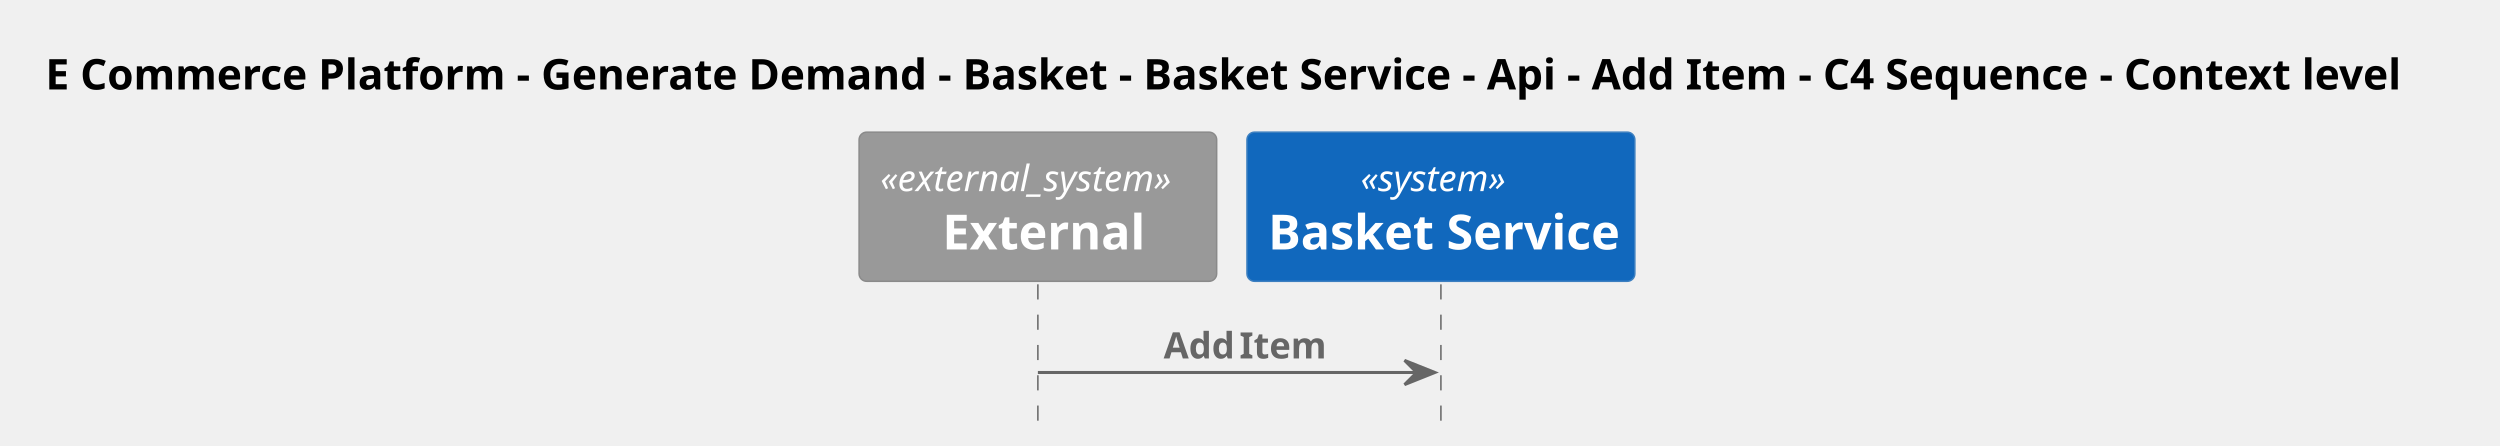
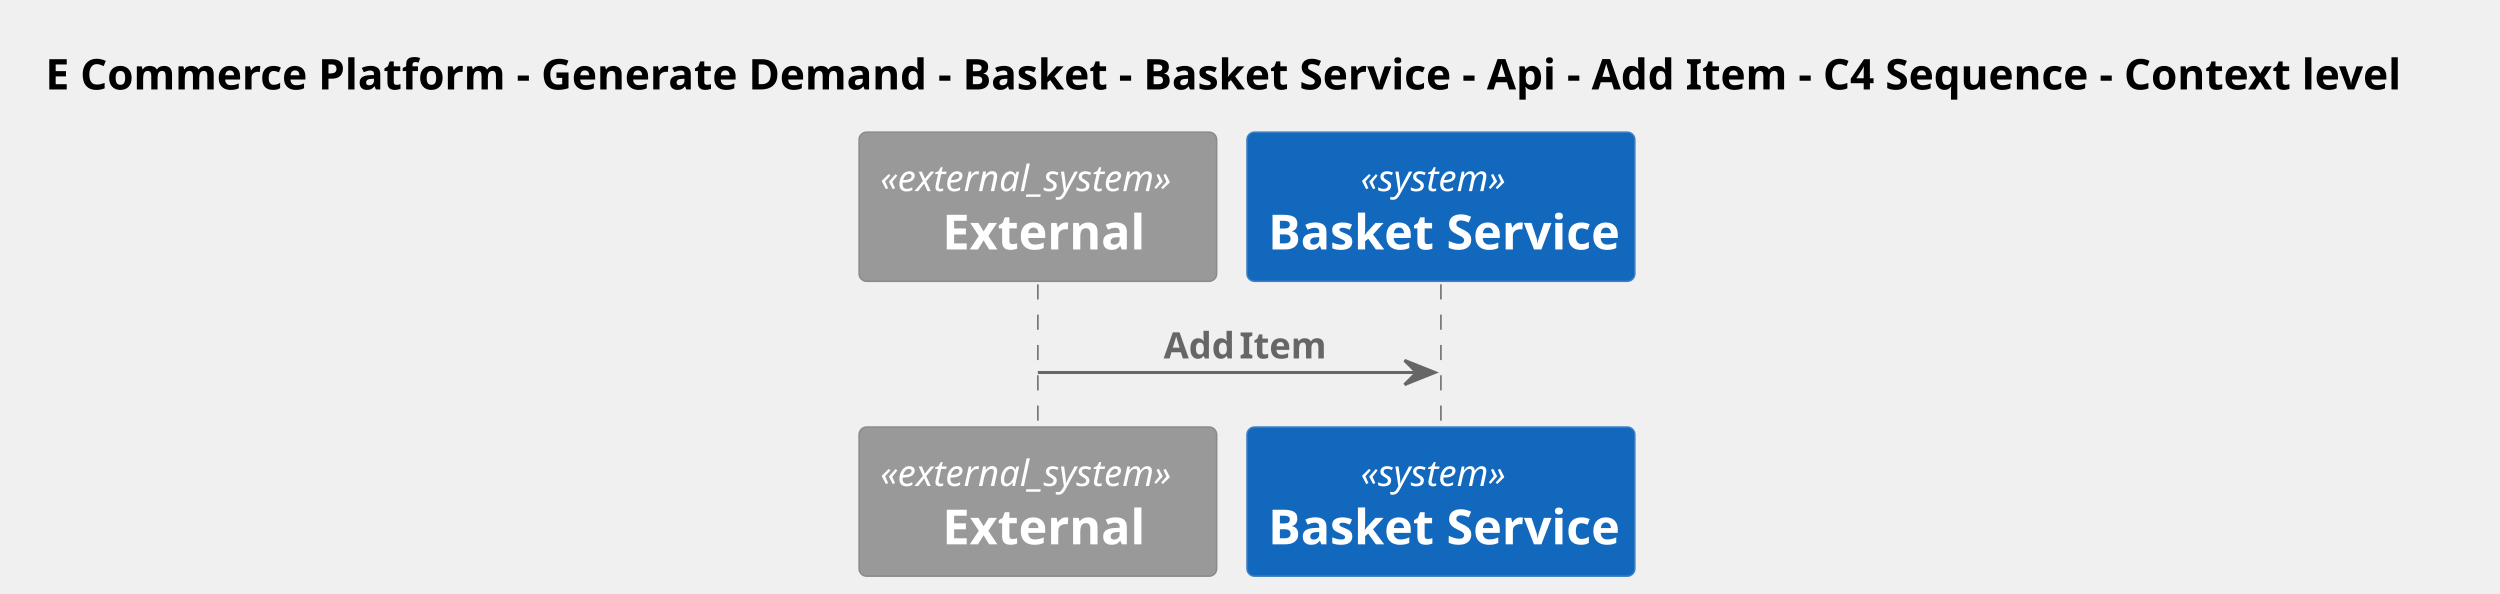
- <svg xmlns="http://www.w3.org/2000/svg" contentStyleType="text/css" height="147px" preserveAspectRatio="none" style="width:825px;height:147px;background:#FFFFFF;" version="1.1" viewBox="0 0 825 147" width="825px" zoomAndPan="magnify">
+ <svg xmlns="http://www.w3.org/2000/svg" contentStyleType="text/css" height="196px" preserveAspectRatio="none" style="width:825px;height:196px;background:#FFFFFF;" version="1.1" viewBox="0 0 825 196" width="825px" zoomAndPan="magnify">
  <defs />
  <g>
    <text fill="#000000" font-family="sans-serif" font-size="14" font-weight="bold" lengthAdjust="spacing" textLength="792" x="15" y="29.533">E Commerce Platform - Generate Demand - Basket - Basket Service - Api - Add Item - C4 Sequence - Context level</text>
    <line style="stroke:#666666;stroke-width:0.5;stroke-dasharray:5.0,5.0;" x1="342.5" x2="342.5" y1="93.828" y2="140.922" />
    <line style="stroke:#666666;stroke-width:0.5;stroke-dasharray:5.0,5.0;" x1="475.5" x2="475.5" y1="93.828" y2="140.922" />
    <rect fill="#999999" height="49.219" rx="2.5" ry="2.5" style="stroke:#8A8A8A;stroke-width:0.5;" width="118" x="283.5" y="43.609" />
    <text fill="#FFFFFF" font-family="sans-serif" font-size="12" font-style="italic" lengthAdjust="spacing" textLength="104" x="290.5" y="63.066">«external_system»</text>
    <text fill="#FFFFFF" font-family="sans-serif" font-size="16" font-weight="bold" lengthAdjust="spacing" textLength="63" x="311" y="82.312">External</text>
    <rect fill="#1168BD" height="49.219" rx="2.5" ry="2.5" style="stroke:#3C7FC0;stroke-width:0.5;" width="128" x="411.5" y="43.609" />
    <text fill="#FFFFFF" font-family="sans-serif" font-size="12" font-style="italic" lengthAdjust="spacing" textLength="53" x="449" y="63.066">«system»</text>
    <text fill="#FFFFFF" font-family="sans-serif" font-size="16" font-weight="bold" lengthAdjust="spacing" textLength="114" x="418.5" y="82.312">Basket Service</text>
+     <rect fill="#999999" height="49.219" rx="2.5" ry="2.5" style="stroke:#8A8A8A;stroke-width:0.5;" width="118" x="283.5" y="140.922" />
+     <text fill="#FFFFFF" font-family="sans-serif" font-size="12" font-style="italic" lengthAdjust="spacing" textLength="104" x="290.5" y="160.379">«external_system»</text>
+     <text fill="#FFFFFF" font-family="sans-serif" font-size="16" font-weight="bold" lengthAdjust="spacing" textLength="63" x="311" y="179.625">External</text>
+     <rect fill="#1168BD" height="49.219" rx="2.5" ry="2.5" style="stroke:#3C7FC0;stroke-width:0.5;" width="128" x="411.5" y="140.922" />
+     <text fill="#FFFFFF" font-family="sans-serif" font-size="12" font-style="italic" lengthAdjust="spacing" textLength="53" x="449" y="160.379">«system»</text>
+     <text fill="#FFFFFF" font-family="sans-serif" font-size="16" font-weight="bold" lengthAdjust="spacing" textLength="114" x="418.5" y="179.625">Basket Service</text>
    <polygon fill="#666666" points="463.5,118.922,473.5,122.922,463.5,126.922,467.5,122.922" style="stroke:#666666;stroke-width:1.0;" />
    <line style="stroke:#666666;stroke-width:1.0;" x1="342.5" x2="469.5" y1="122.922" y2="122.922" />
    <text fill="#666666" font-family="sans-serif" font-size="12" font-weight="bold" lengthAdjust="spacing" textLength="22" x="384" y="118.285">Add</text>
    <text fill="#666666" font-family="sans-serif" font-size="12" font-weight="bold" lengthAdjust="spacing" textLength="3" x="406" y="118.285"> </text>
    <text fill="#666666" font-family="sans-serif" font-size="12" font-weight="bold" lengthAdjust="spacing" textLength="25" x="409" y="118.285">Item</text>
  </g>
</svg>
